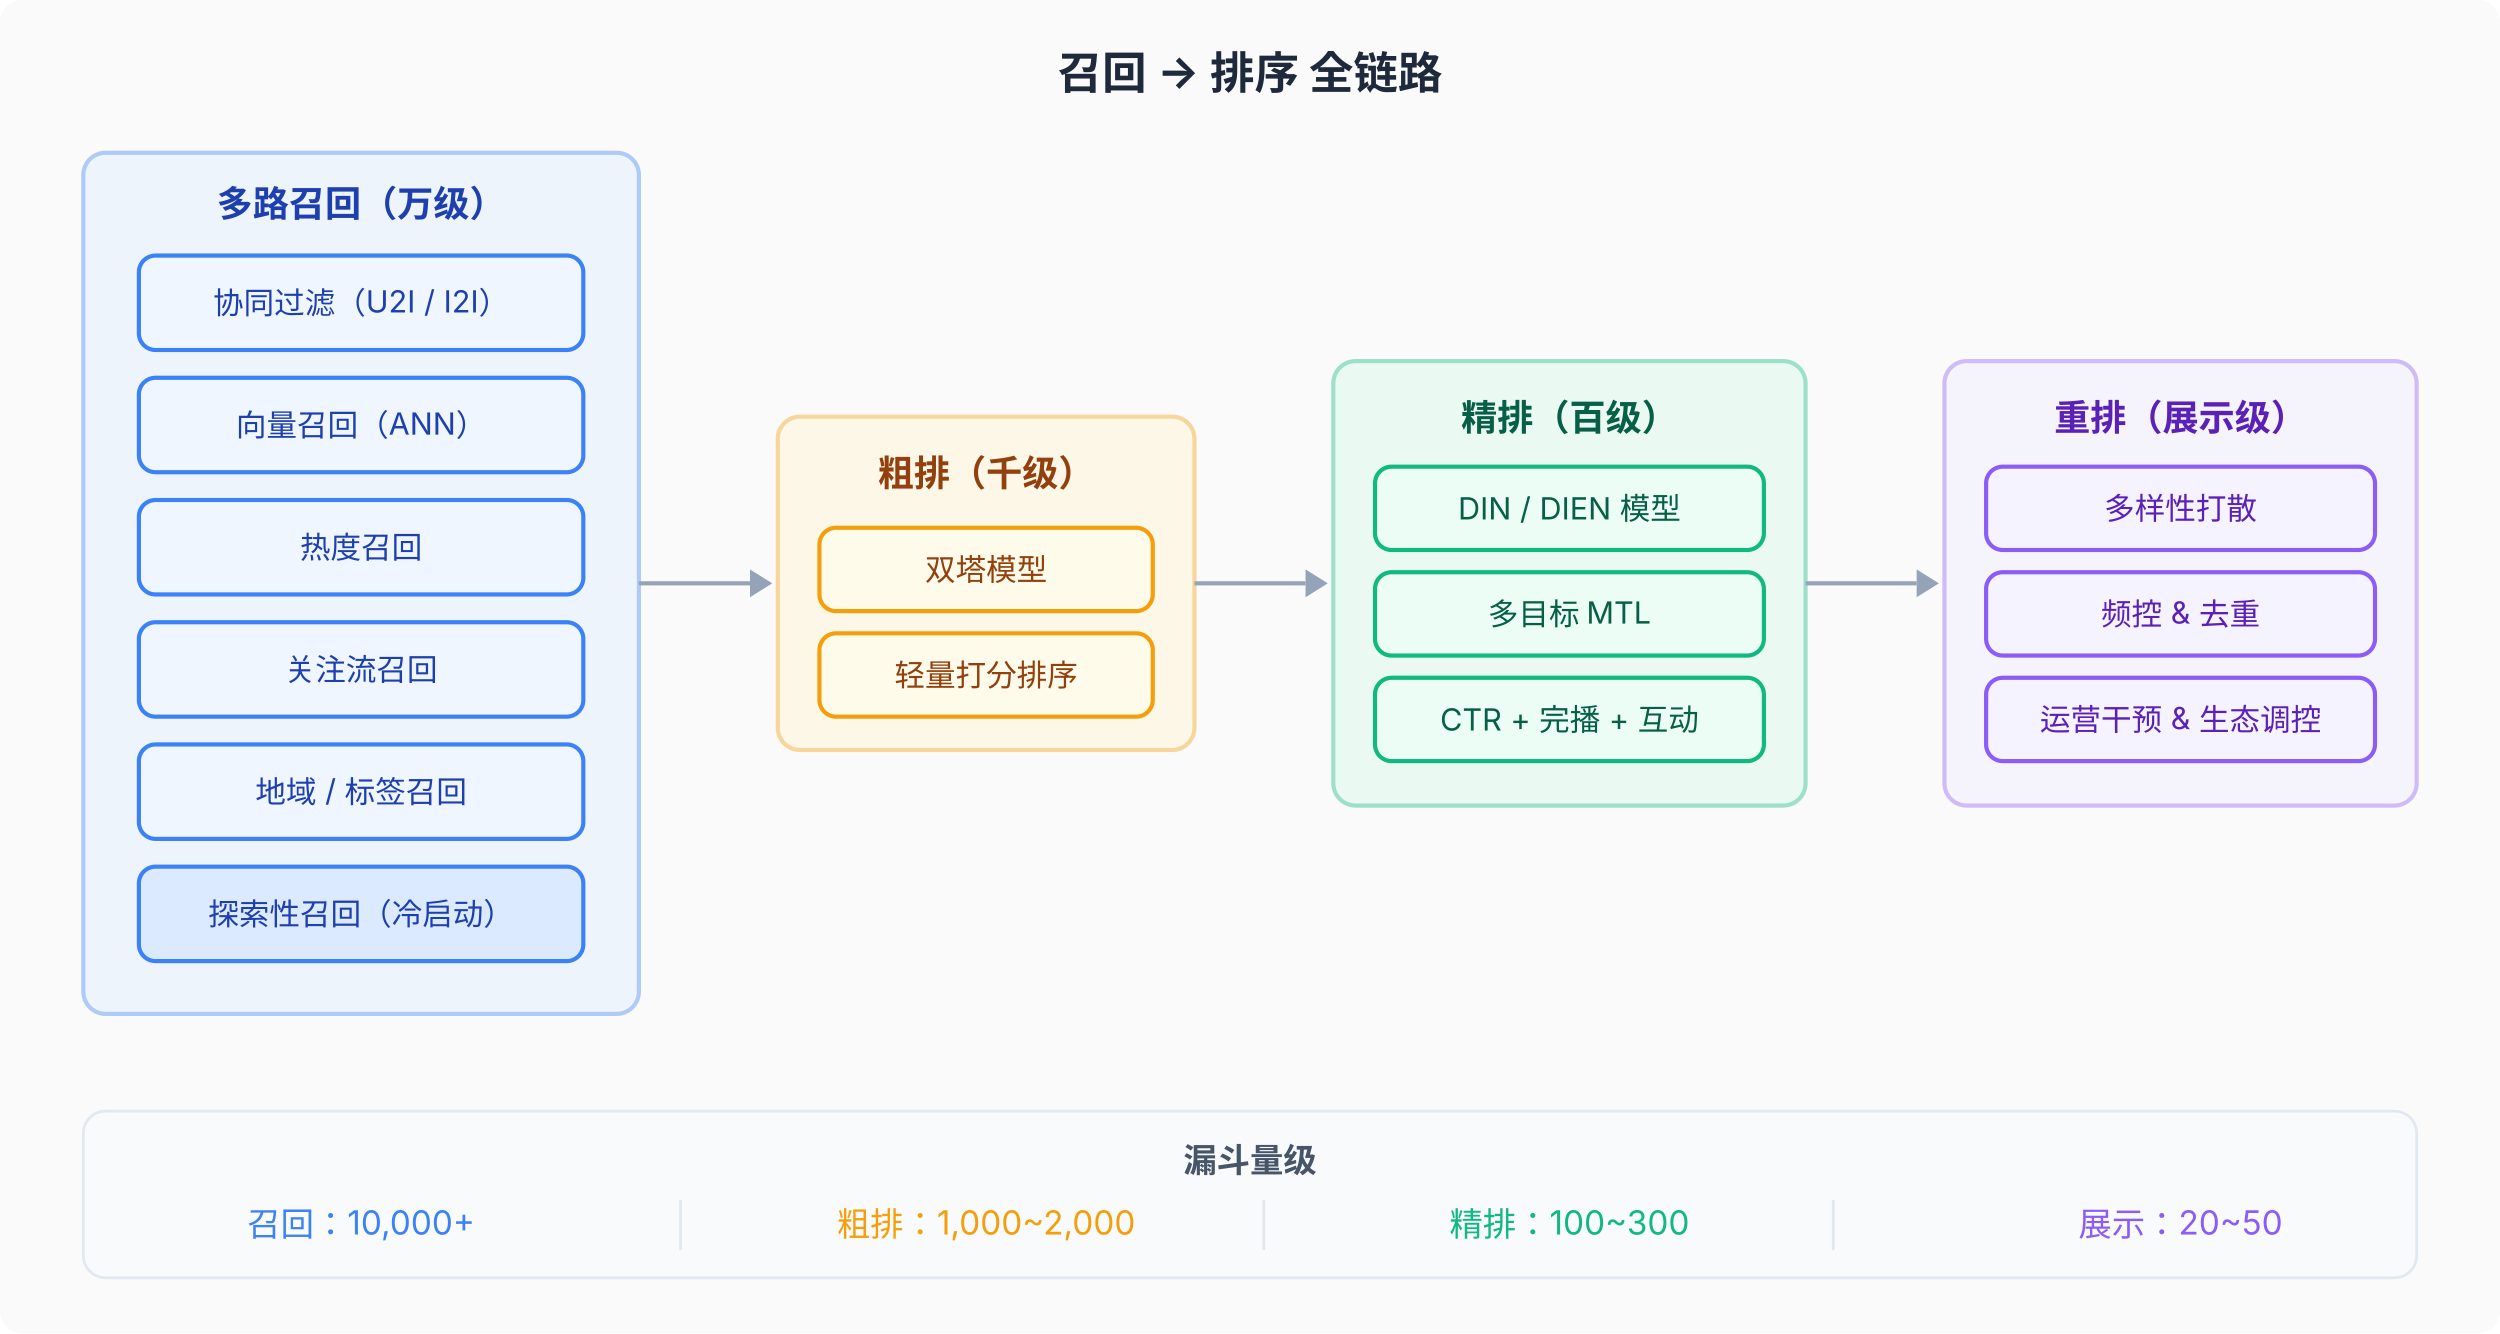
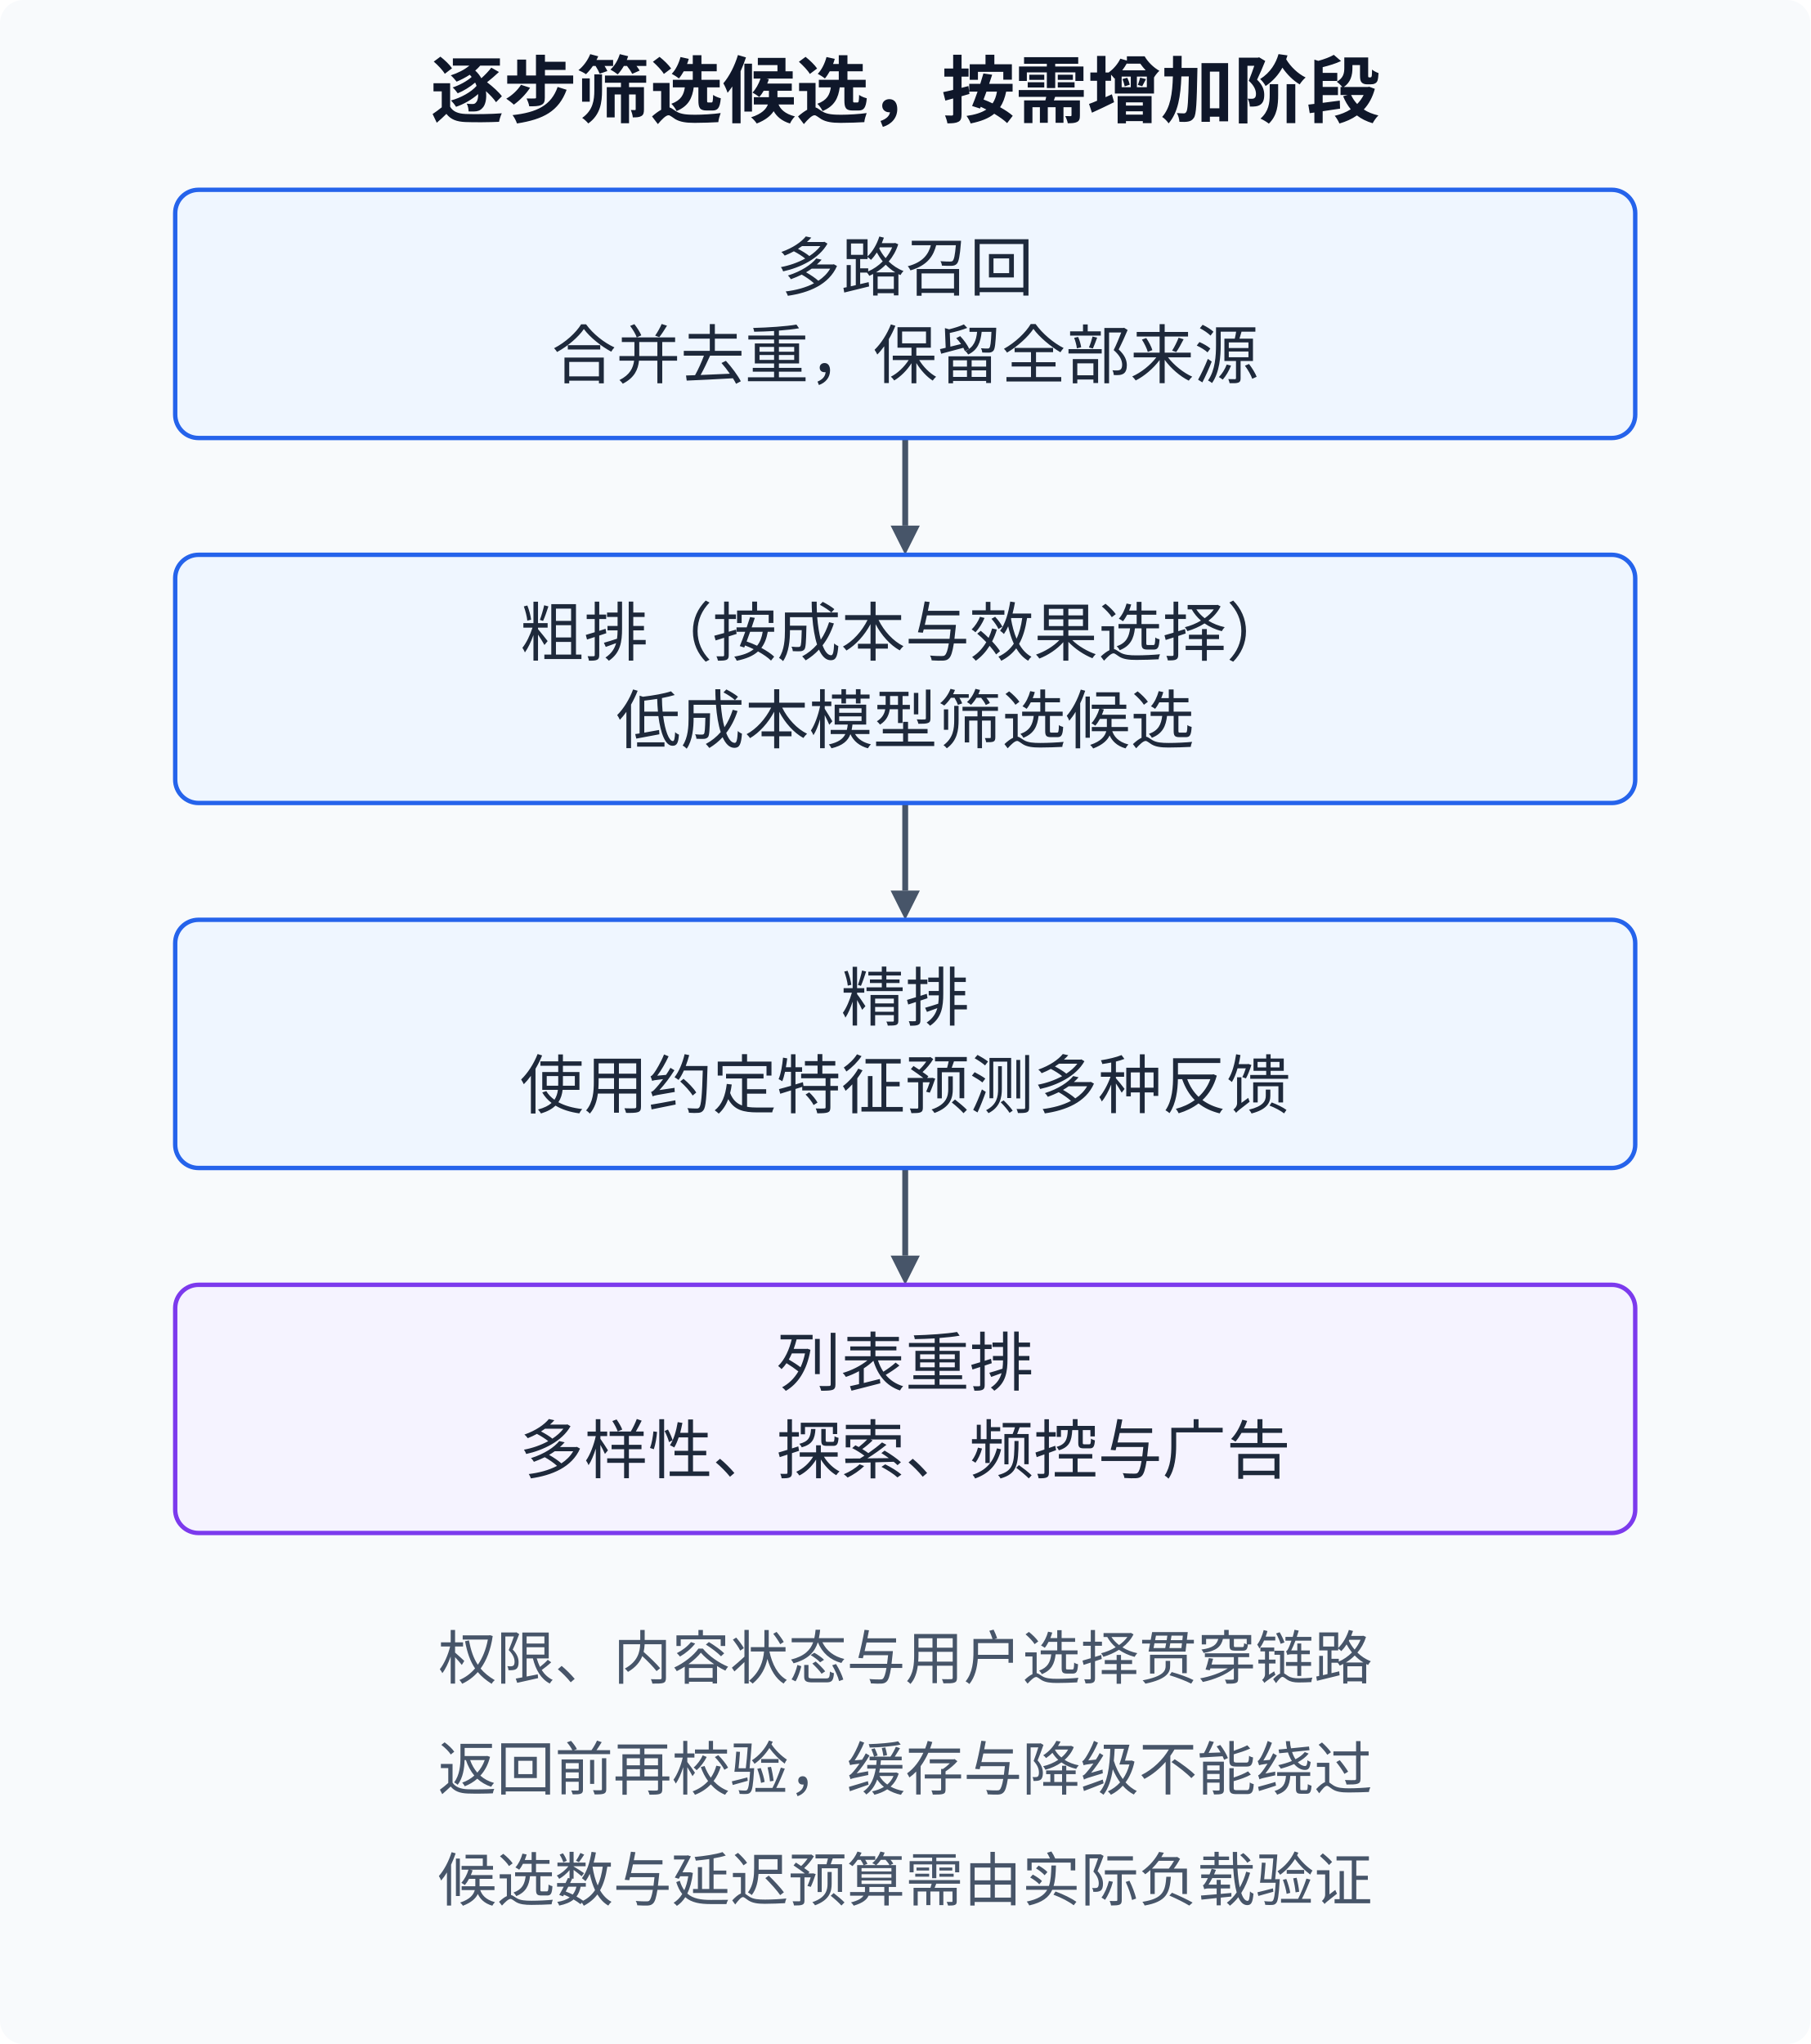
- <svg xmlns="http://www.w3.org/2000/svg" viewBox="0 0 900 480" font-family="system-ui, -apple-system, 'PingFang SC', sans-serif">
-   <rect width="900" height="480" fill="#FAFAFA" rx="8" />
-   <text x="450" y="32" text-anchor="middle" font-size="16" font-weight="bold" fill="#1E293B">召回 → 排序 全链路</text>
-   <rect x="30" y="55" width="200" height="310" rx="8" fill="#DBEAFE" stroke="#3B82F6" stroke-width="1.5" opacity="0.4" />
-   <text x="130" y="78" text-anchor="middle" font-size="13" font-weight="bold" fill="#1E40AF">多路召回（万级）</text>
-   <rect x="50" y="92" width="160" height="34" rx="6" fill="#EFF6FF" stroke="#3B82F6" stroke-width="1.5" />
-   <text x="130" y="113" text-anchor="middle" font-size="11" fill="#1E40AF">协同过滤（U2I / I2I）</text>
-   <rect x="50" y="136" width="160" height="34" rx="6" fill="#EFF6FF" stroke="#3B82F6" stroke-width="1.5" />
-   <text x="130" y="157" text-anchor="middle" font-size="11" fill="#1E40AF">向量召回（ANN）</text>
-   <rect x="50" y="180" width="160" height="34" rx="6" fill="#EFF6FF" stroke="#3B82F6" stroke-width="1.5" />
-   <text x="130" y="201" text-anchor="middle" font-size="11" fill="#1E40AF">热度召回</text>
-   <rect x="50" y="224" width="160" height="34" rx="6" fill="#EFF6FF" stroke="#3B82F6" stroke-width="1.5" />
-   <text x="130" y="245" text-anchor="middle" font-size="11" fill="#1E40AF">关注流召回</text>
-   <rect x="50" y="268" width="160" height="34" rx="6" fill="#EFF6FF" stroke="#3B82F6" stroke-width="1.5" />
-   <text x="130" y="289" text-anchor="middle" font-size="11" fill="#1E40AF">地域 / 标签召回</text>
-   <rect x="50" y="312" width="160" height="34" rx="6" fill="#DBEAFE" stroke="#3B82F6" stroke-width="1.5" />
-   <text x="130" y="333" text-anchor="middle" font-size="11" fill="#1E40AF">探索性召回（冷启动）</text>
-   <line x1="230" y1="210" x2="270" y2="210" stroke="#94A3B8" stroke-width="1.5" />
-   <polygon points="278,210 270,205 270,215" fill="#94A3B8" />
-   <rect x="280" y="150" width="150" height="120" rx="8" fill="#FEF3C7" stroke="#F59E0B" stroke-width="1.5" opacity="0.4" />
-   <text x="355" y="175" text-anchor="middle" font-size="13" font-weight="bold" fill="#92400E">粗排（千级）</text>
-   <rect x="295" y="190" width="120" height="30" rx="6" fill="#FFFBEB" stroke="#F59E0B" stroke-width="1.5" />
-   <text x="355" y="209" text-anchor="middle" font-size="11" fill="#92400E">双塔模型</text>
-   <rect x="295" y="228" width="120" height="30" rx="6" fill="#FFFBEB" stroke="#F59E0B" stroke-width="1.5" />
-   <text x="355" y="247" text-anchor="middle" font-size="11" fill="#92400E">轻量打分排序</text>
-   <line x1="430" y1="210" x2="470" y2="210" stroke="#94A3B8" stroke-width="1.5" />
-   <polygon points="478,210 470,205 470,215" fill="#94A3B8" />
-   <rect x="480" y="130" width="170" height="160" rx="8" fill="#D1FAE5" stroke="#10B981" stroke-width="1.5" opacity="0.4" />
-   <text x="565" y="155" text-anchor="middle" font-size="13" font-weight="bold" fill="#065F46">精排（百级）</text>
-   <rect x="495" y="168" width="140" height="30" rx="6" fill="#ECFDF5" stroke="#10B981" stroke-width="1.5" />
-   <text x="565" y="187" text-anchor="middle" font-size="11" fill="#065F46">DIN / DIEN 模型</text>
-   <rect x="495" y="206" width="140" height="30" rx="6" fill="#ECFDF5" stroke="#10B981" stroke-width="1.5" />
-   <text x="565" y="225" text-anchor="middle" font-size="11" fill="#065F46">多目标 MTL</text>
-   <rect x="495" y="244" width="140" height="30" rx="6" fill="#ECFDF5" stroke="#10B981" stroke-width="1.5" />
-   <text x="565" y="263" text-anchor="middle" font-size="11" fill="#065F46">CTR + 完播 + 互动</text>
-   <line x1="650" y1="210" x2="690" y2="210" stroke="#94A3B8" stroke-width="1.5" />
-   <polygon points="698,210 690,205 690,215" fill="#94A3B8" />
-   <rect x="700" y="130" width="170" height="160" rx="8" fill="#EDE9FE" stroke="#8B5CF6" stroke-width="1.5" opacity="0.4" />
-   <text x="785" y="155" text-anchor="middle" font-size="13" font-weight="bold" fill="#5B21B6">重排（展示级）</text>
-   <rect x="715" y="168" width="140" height="30" rx="6" fill="#F5F3FF" stroke="#8B5CF6" stroke-width="1.5" />
-   <text x="785" y="187" text-anchor="middle" font-size="11" fill="#5B21B6">多样性打散</text>
-   <rect x="715" y="206" width="140" height="30" rx="6" fill="#F5F3FF" stroke="#8B5CF6" stroke-width="1.5" />
-   <text x="785" y="225" text-anchor="middle" font-size="11" fill="#5B21B6">频控 &amp; 去重</text>
-   <rect x="715" y="244" width="140" height="30" rx="6" fill="#F5F3FF" stroke="#8B5CF6" stroke-width="1.5" />
-   <text x="785" y="263" text-anchor="middle" font-size="11" fill="#5B21B6">运营干预 &amp; 生态调控</text>
-   <rect x="30" y="400" width="840" height="60" rx="8" fill="#F8FAFC" stroke="#E2E8F0" stroke-width="1" />
-   <text x="450" y="422" text-anchor="middle" font-size="12" font-weight="bold" fill="#475569">漏斗量级</text>
-   <text x="130" y="445" text-anchor="middle" font-size="12" fill="#3B82F6">召回：10,000+</text>
-   <line x1="245" y1="432" x2="245" y2="450" stroke="#E2E8F0" stroke-width="1" />
-   <text x="355" y="445" text-anchor="middle" font-size="12" fill="#F59E0B">粗排：1,000~2,000</text>
-   <line x1="455" y1="432" x2="455" y2="450" stroke="#E2E8F0" stroke-width="1" />
-   <text x="565" y="445" text-anchor="middle" font-size="12" fill="#10B981">精排：100~300</text>
-   <line x1="660" y1="432" x2="660" y2="450" stroke="#E2E8F0" stroke-width="1" />
-   <text x="785" y="445" text-anchor="middle" font-size="12" fill="#8B5CF6">展示：20~50</text>
+ <svg xmlns="http://www.w3.org/2000/svg" width="620" height="700" viewBox="0 0 620 700" role="img" aria-label="逐步筛选候选，按需增加阶段" font-family="system-ui, -apple-system, 'PingFang SC', sans-serif">
+   <rect x="0" y="0" width="620" height="700" rx="8" fill="#f8fafc" />
+   <text x="310" y="40" text-anchor="middle" font-size="25" font-weight="700" fill="#0f172a">逐步筛选候选，按需增加阶段</text>
+   <path d="M310 150 V180" fill="none" stroke="#475569" stroke-width="2" />
+   <polygon points="305,180 310,190 315,180" fill="#475569" />
+   <path d="M310 275 V305" fill="none" stroke="#475569" stroke-width="2" />
+   <polygon points="305,305 310,315 315,305" fill="#475569" />
+   <path d="M310 400 V430" fill="none" stroke="#475569" stroke-width="2" />
+   <polygon points="305,430 310,440 315,430" fill="#475569" />
+   <rect x="60" y="65" width="500" height="85" rx="8" fill="#eff6ff" stroke="#2563eb" stroke-width="1.5" />
+   <text x="310.0" y="99.5" text-anchor="middle" font-size="22" fill="#1e293b">多路召回</text>
+   <text x="310.0" y="129.5" text-anchor="middle" font-size="22" fill="#1e293b">合并去重，保留全部来源</text>
+   <rect x="60" y="190" width="500" height="85" rx="8" fill="#eff6ff" stroke="#2563eb" stroke-width="1.5" />
+   <text x="310.0" y="224.5" text-anchor="middle" font-size="22" fill="#1e293b">粗排（按成本与效果选择）</text>
+   <text x="310.0" y="254.5" text-anchor="middle" font-size="22" fill="#1e293b">低成本模型筛选候选</text>
+   <rect x="60" y="315" width="500" height="85" rx="8" fill="#eff6ff" stroke="#2563eb" stroke-width="1.5" />
+   <text x="310.0" y="349.5" text-anchor="middle" font-size="22" fill="#1e293b">精排</text>
+   <text x="310.0" y="379.5" text-anchor="middle" font-size="22" fill="#1e293b">使用约定特征预测多种反馈</text>
+   <rect x="60" y="440" width="500" height="85" rx="8" fill="#f5f3ff" stroke="#7c3aed" stroke-width="1.5" />
+   <text x="310.0" y="474.5" text-anchor="middle" font-size="22" fill="#1e293b">列表重排</text>
+   <text x="310.0" y="504.5" text-anchor="middle" font-size="22" fill="#1e293b">多样性、探索、频控与广告</text>
+   <text x="310" y="575" text-anchor="middle" font-size="20" fill="#475569">权限、内容状态与用户选择贯穿链路</text>
+   <text x="310" y="613" text-anchor="middle" font-size="20" fill="#475569">返回前再校验，缓存与降级不能绕过</text>
+   <text x="310" y="651" text-anchor="middle" font-size="20" fill="#475569">候选数与延迟预算需由实际负载验证</text>
</svg>
